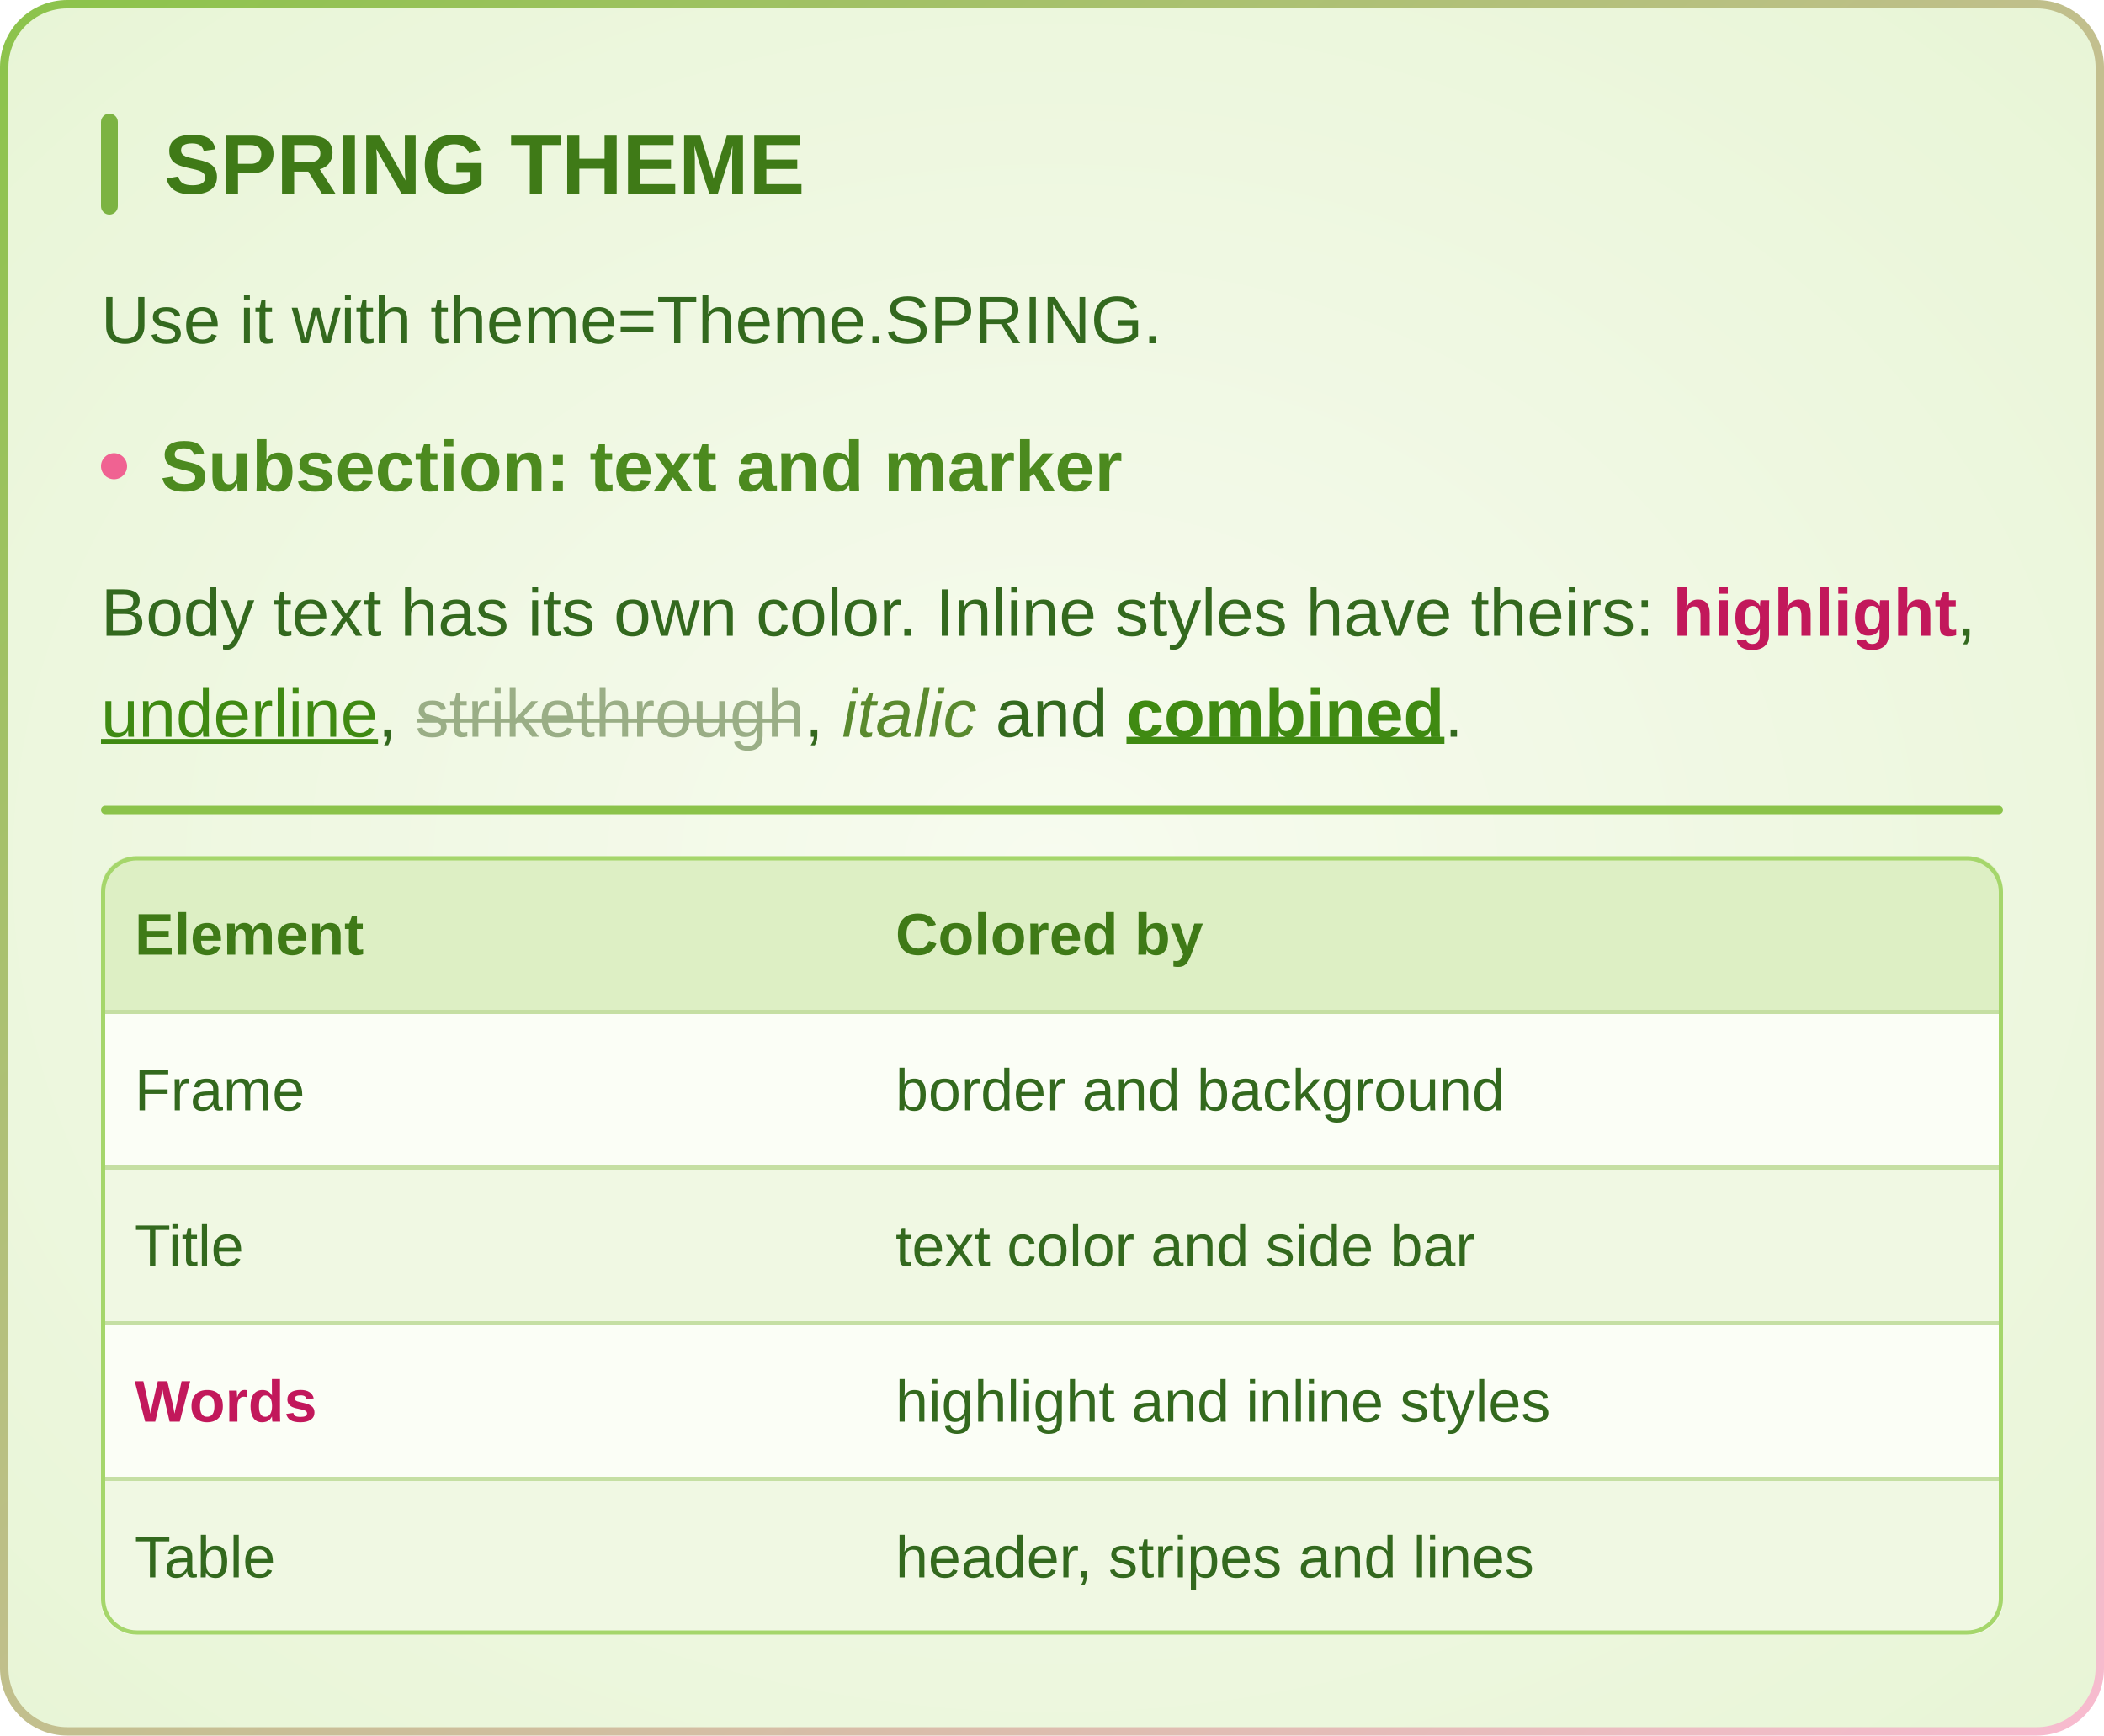
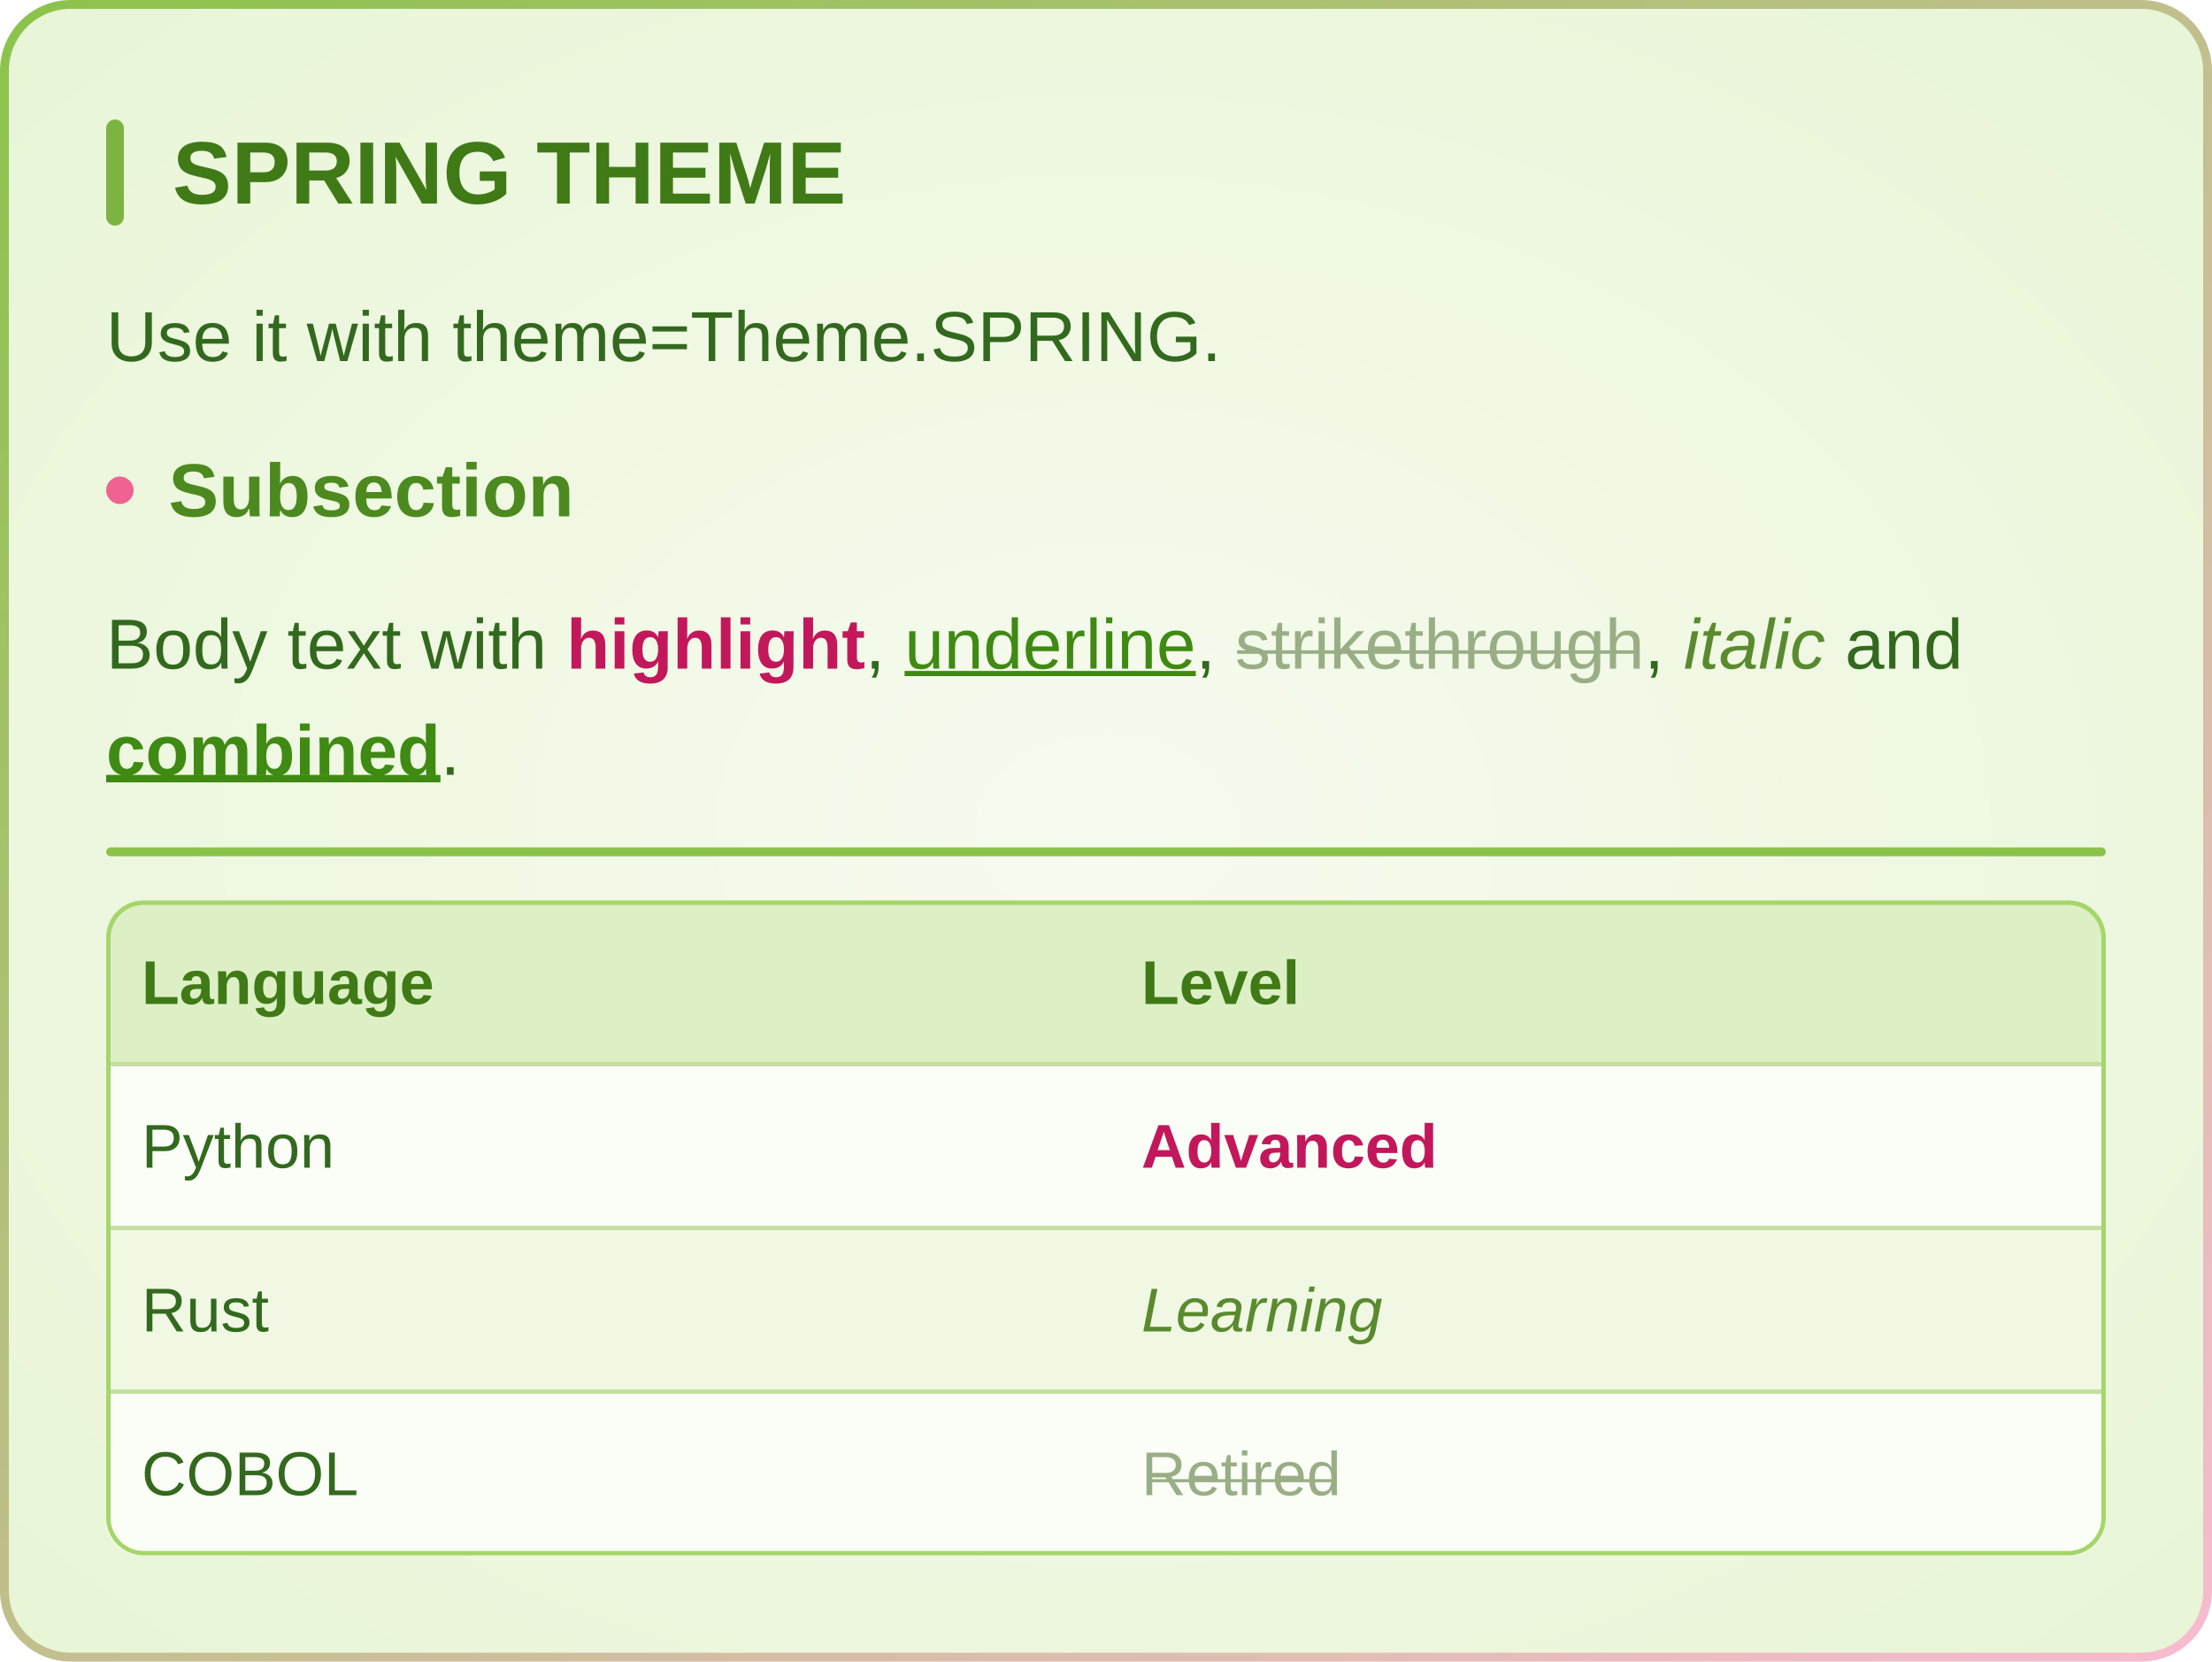
- <svg xmlns="http://www.w3.org/2000/svg" width="500" height="412.5" viewBox="0 0 500 412.5">
+ <svg xmlns="http://www.w3.org/2000/svg" width="500" height="375.5" viewBox="0 0 500 375.5">
  <style>
@keyframes dropin-b06b67fe {
0% { opacity: 0; transform: translate(0px, -40px) rotate(0deg) scale(1, 1); } 100% { opacity: 1; transform: translate(0px, 0px) rotate(0deg) scale(1, 1); }
}
.dropin-b06b67fe {
  animation: dropin-b06b67fe 0.8s cubic-bezier(0.22, 1, 0.36, 1) 0s 1 both;
  transform-box: fill-box;
  transform-origin: center;
}
@media (prefers-reduced-motion: reduce) {
  .dropin-b06b67fe { animation: none; }
}
</style>
  <g transform="translate(0 0)">
    <g class="dropin-b06b67fe">
      <defs>
        <radialGradient id="background" cx="0.5" cy="0.5" r="0.7">
          <stop offset="0" stop-color="#F7FBEF" />
          <stop offset="1" stop-color="#E8F5D6" />
        </radialGradient>
        <linearGradient id="border" x1="0" y1="0" x2="1" y2="1">
          <stop offset="0" stop-color="#8BC34A" />
          <stop offset="1" stop-color="#F8BBD0" />
        </linearGradient>
      </defs>
-       <rect x="1" y="1" width="498" height="410.5" rx="15" fill="url(#background)" stroke="none" stroke-width="2" />
-       <rect x="1" y="1" width="498" height="410.5" rx="15" fill="none" stroke="url(#border)" stroke-width="2" />
+       <rect x="1" y="1" width="498" height="373.5" rx="15" fill="url(#background)" stroke="none" stroke-width="2" />
+       <rect x="1" y="1" width="498" height="373.5" rx="15" fill="none" stroke="url(#border)" stroke-width="2" />
      <g font-family="Arial, Helvetica, sans-serif">
        <rect x="24.0" y="27.0" width="4" height="24.0" rx="2" fill="#7CB342" />
        <text x="39.0" y="46.0" font-size="20" fill="#3F7A17" font-weight="700">SPRING THEME</text>
        <text x="24.0" y="81.6" font-size="16" fill="#33691E">Use it with theme=Theme.SPRING.</text>
        <circle cx="27.1" cy="110.8" r="3.1" fill="#F06292" />
-         <text x="38.1" y="116.7" font-size="17" fill="#4C8A1F" font-weight="700">Subsection: text and marker</text>
-         <text x="24.0" y="151.1" font-size="16" fill="#33691E">Body text has its own color. Inline styles have theirs: <tspan fill="#C2185B" font-weight="700">highlight</tspan>,</text>
+         <text x="38.1" y="116.7" font-size="17" fill="#4C8A1F" font-weight="700">Subsection</text>
+         <text x="24.0" y="151.1" font-size="16" fill="#33691E">Body text with <tspan fill="#C2185B" font-weight="700">highlight</tspan>, <tspan fill="#3F8A12" text-decoration="underline">underline</tspan>, <tspan fill="#9AAE86" text-decoration="line-through">strikethrough</tspan>, <tspan fill="#5A8A2E" font-style="italic">italic</tspan> and</text>
        <text x="24.0" y="175.1" font-size="16" fill="#33691E">
-           <tspan fill="#3F8A12" text-decoration="underline">underline</tspan>, <tspan fill="#9AAE86" text-decoration="line-through">strikethrough</tspan>, <tspan fill="#5A8A2E" font-style="italic">italic</tspan> and <tspan fill="#3F8A12" font-weight="700" text-decoration="underline">combined</tspan>.</text>
+           <tspan fill="#3F8A12" font-weight="700" text-decoration="underline">combined</tspan>.</text>
        <rect x="24.0" y="191.5" width="452.0" height="2" rx="1" fill="#8BC34A" />
        <clipPath id="table-clip-24-204">
-           <rect x="24.0" y="203.5" width="452.0" height="185.0" rx="8" />
+           <rect x="24.0" y="203.5" width="452.0" height="148.0" rx="8" />
        </clipPath>
        <g clip-path="url(#table-clip-24-204)">
-           <rect x="24.0" y="203.5" width="452.0" height="185.0" fill="#FBFEF6" />
+           <rect x="24.0" y="203.5" width="452.0" height="148.0" fill="#FBFEF6" />
          <rect x="24.0" y="203.5" width="452.0" height="37.0" fill="#DDEFC4" />
          <rect x="24.0" y="277.5" width="452.0" height="37.0" fill="#F0F8E3" />
-           <rect x="24.0" y="351.5" width="452.0" height="37.0" fill="#F0F8E3" />
        </g>
        <line x1="24.0" y1="240.5" x2="476.0" y2="240.5" stroke="#C5DFA3" stroke-width="1" />
        <line x1="24.0" y1="277.5" x2="476.0" y2="277.5" stroke="#C5DFA3" stroke-width="1" />
        <line x1="24.0" y1="314.5" x2="476.0" y2="314.5" stroke="#C5DFA3" stroke-width="1" />
-         <line x1="24.0" y1="351.5" x2="476.0" y2="351.5" stroke="#C5DFA3" stroke-width="1" />
-         <text x="32.0" y="226.9" font-size="14" fill="#3F7A17" font-weight="700">Element</text>
-         <text x="212.8" y="226.9" font-size="14" fill="#3F7A17" font-weight="700">Colored by</text>
-         <text x="32.0" y="263.9" font-size="14" fill="#33691E">Frame</text>
-         <text x="212.8" y="263.9" font-size="14" fill="#33691E">border and background</text>
-         <text x="32.0" y="300.9" font-size="14" fill="#33691E">Title</text>
-         <text x="212.8" y="300.9" font-size="14" fill="#33691E">text color and side bar</text>
-         <text x="32.0" y="337.9" font-size="14" fill="#33691E">
-           <tspan fill="#C2185B" font-weight="700">Words</tspan>
+         <text x="32.0" y="226.9" font-size="14" fill="#3F7A17" font-weight="700">Language</text>
+         <text x="258.0" y="226.9" font-size="14" fill="#3F7A17" font-weight="700">Level</text>
+         <text x="32.0" y="263.9" font-size="14" fill="#33691E">Python</text>
+         <text x="258.0" y="263.9" font-size="14" fill="#33691E">
+           <tspan fill="#C2185B" font-weight="700">Advanced</tspan>
        </text>
-         <text x="212.8" y="337.9" font-size="14" fill="#33691E">highlight and inline styles</text>
-         <text x="32.0" y="374.9" font-size="14" fill="#33691E">Table</text>
-         <text x="212.8" y="374.9" font-size="14" fill="#33691E">header, stripes and lines</text>
-         <rect x="24.5" y="204.0" width="451.0" height="184.0" rx="8" fill="none" stroke="#A5D66B" stroke-width="1" />
+         <text x="32.0" y="300.9" font-size="14" fill="#33691E">Rust</text>
+         <text x="258.0" y="300.9" font-size="14" fill="#33691E">
+           <tspan fill="#5A8A2E" font-style="italic">Learning</tspan>
+         </text>
+         <text x="32.0" y="337.9" font-size="14" fill="#33691E">COBOL</text>
+         <text x="258.0" y="337.9" font-size="14" fill="#33691E">
+           <tspan fill="#9AAE86" text-decoration="line-through">Retired</tspan>
+         </text>
+         <rect x="24.5" y="204.0" width="451.0" height="147.0" rx="8" fill="none" stroke="#A5D66B" stroke-width="1" />
      </g>
    </g>
  </g>
</svg>
